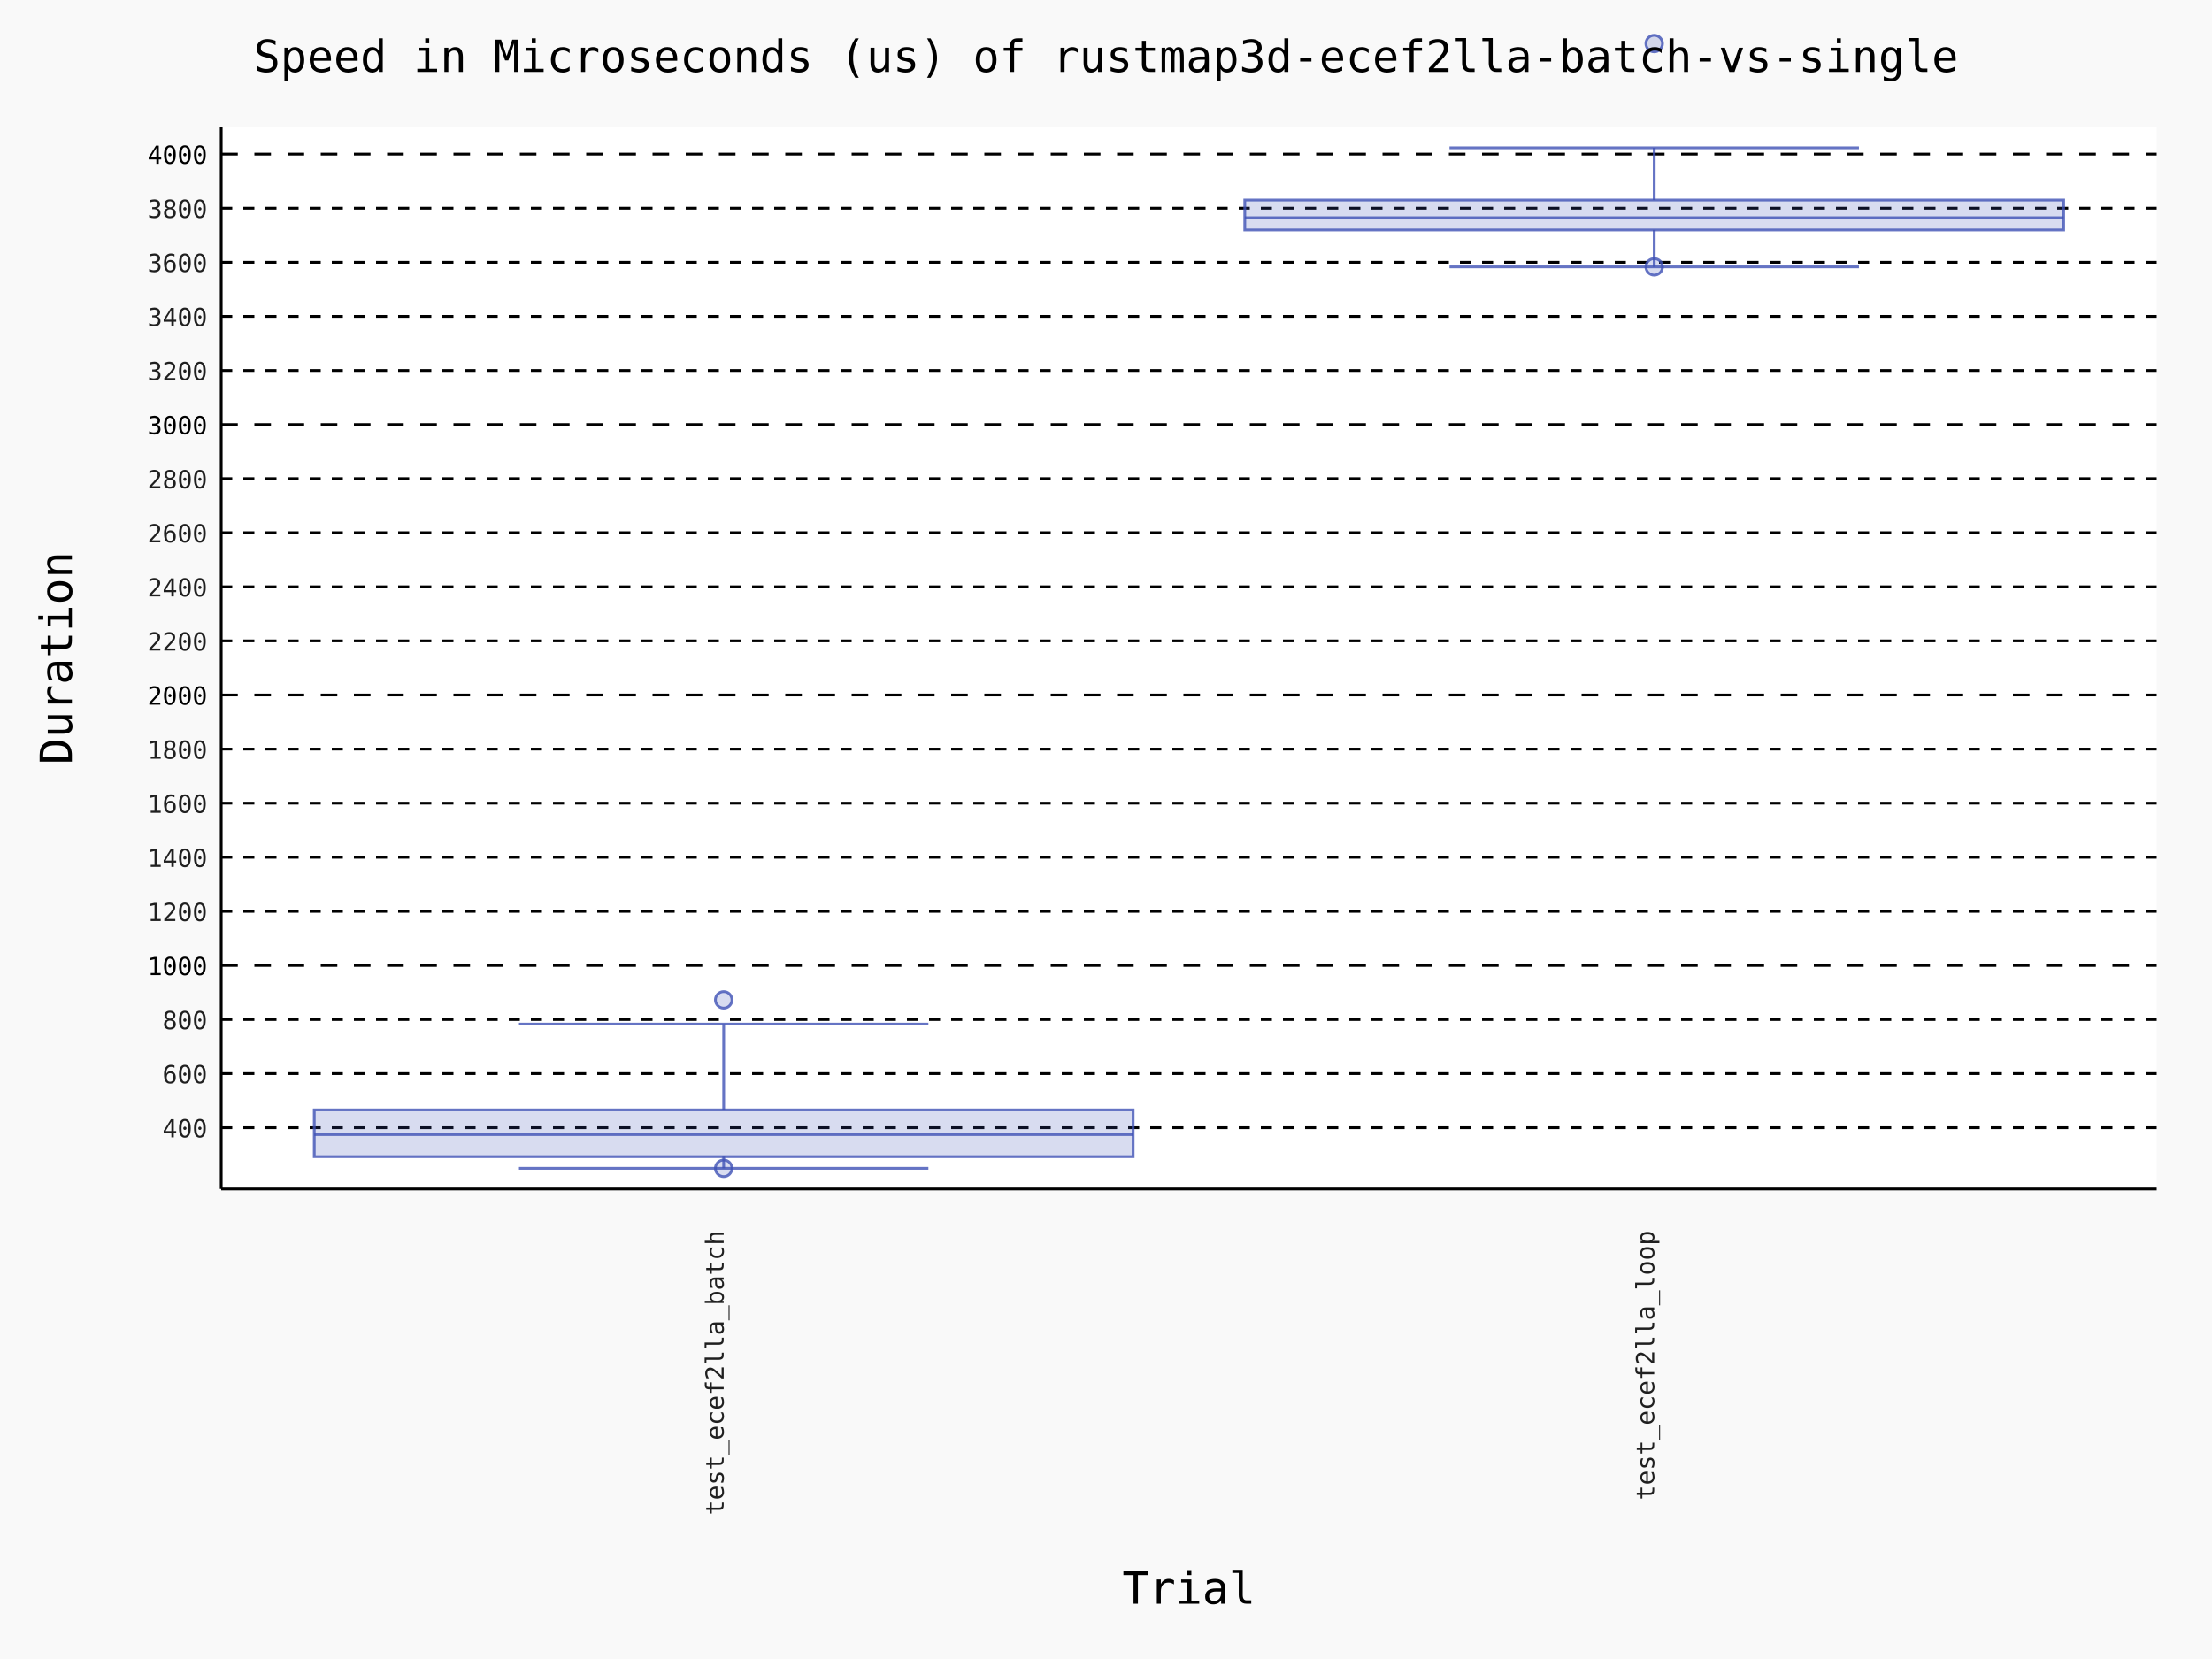
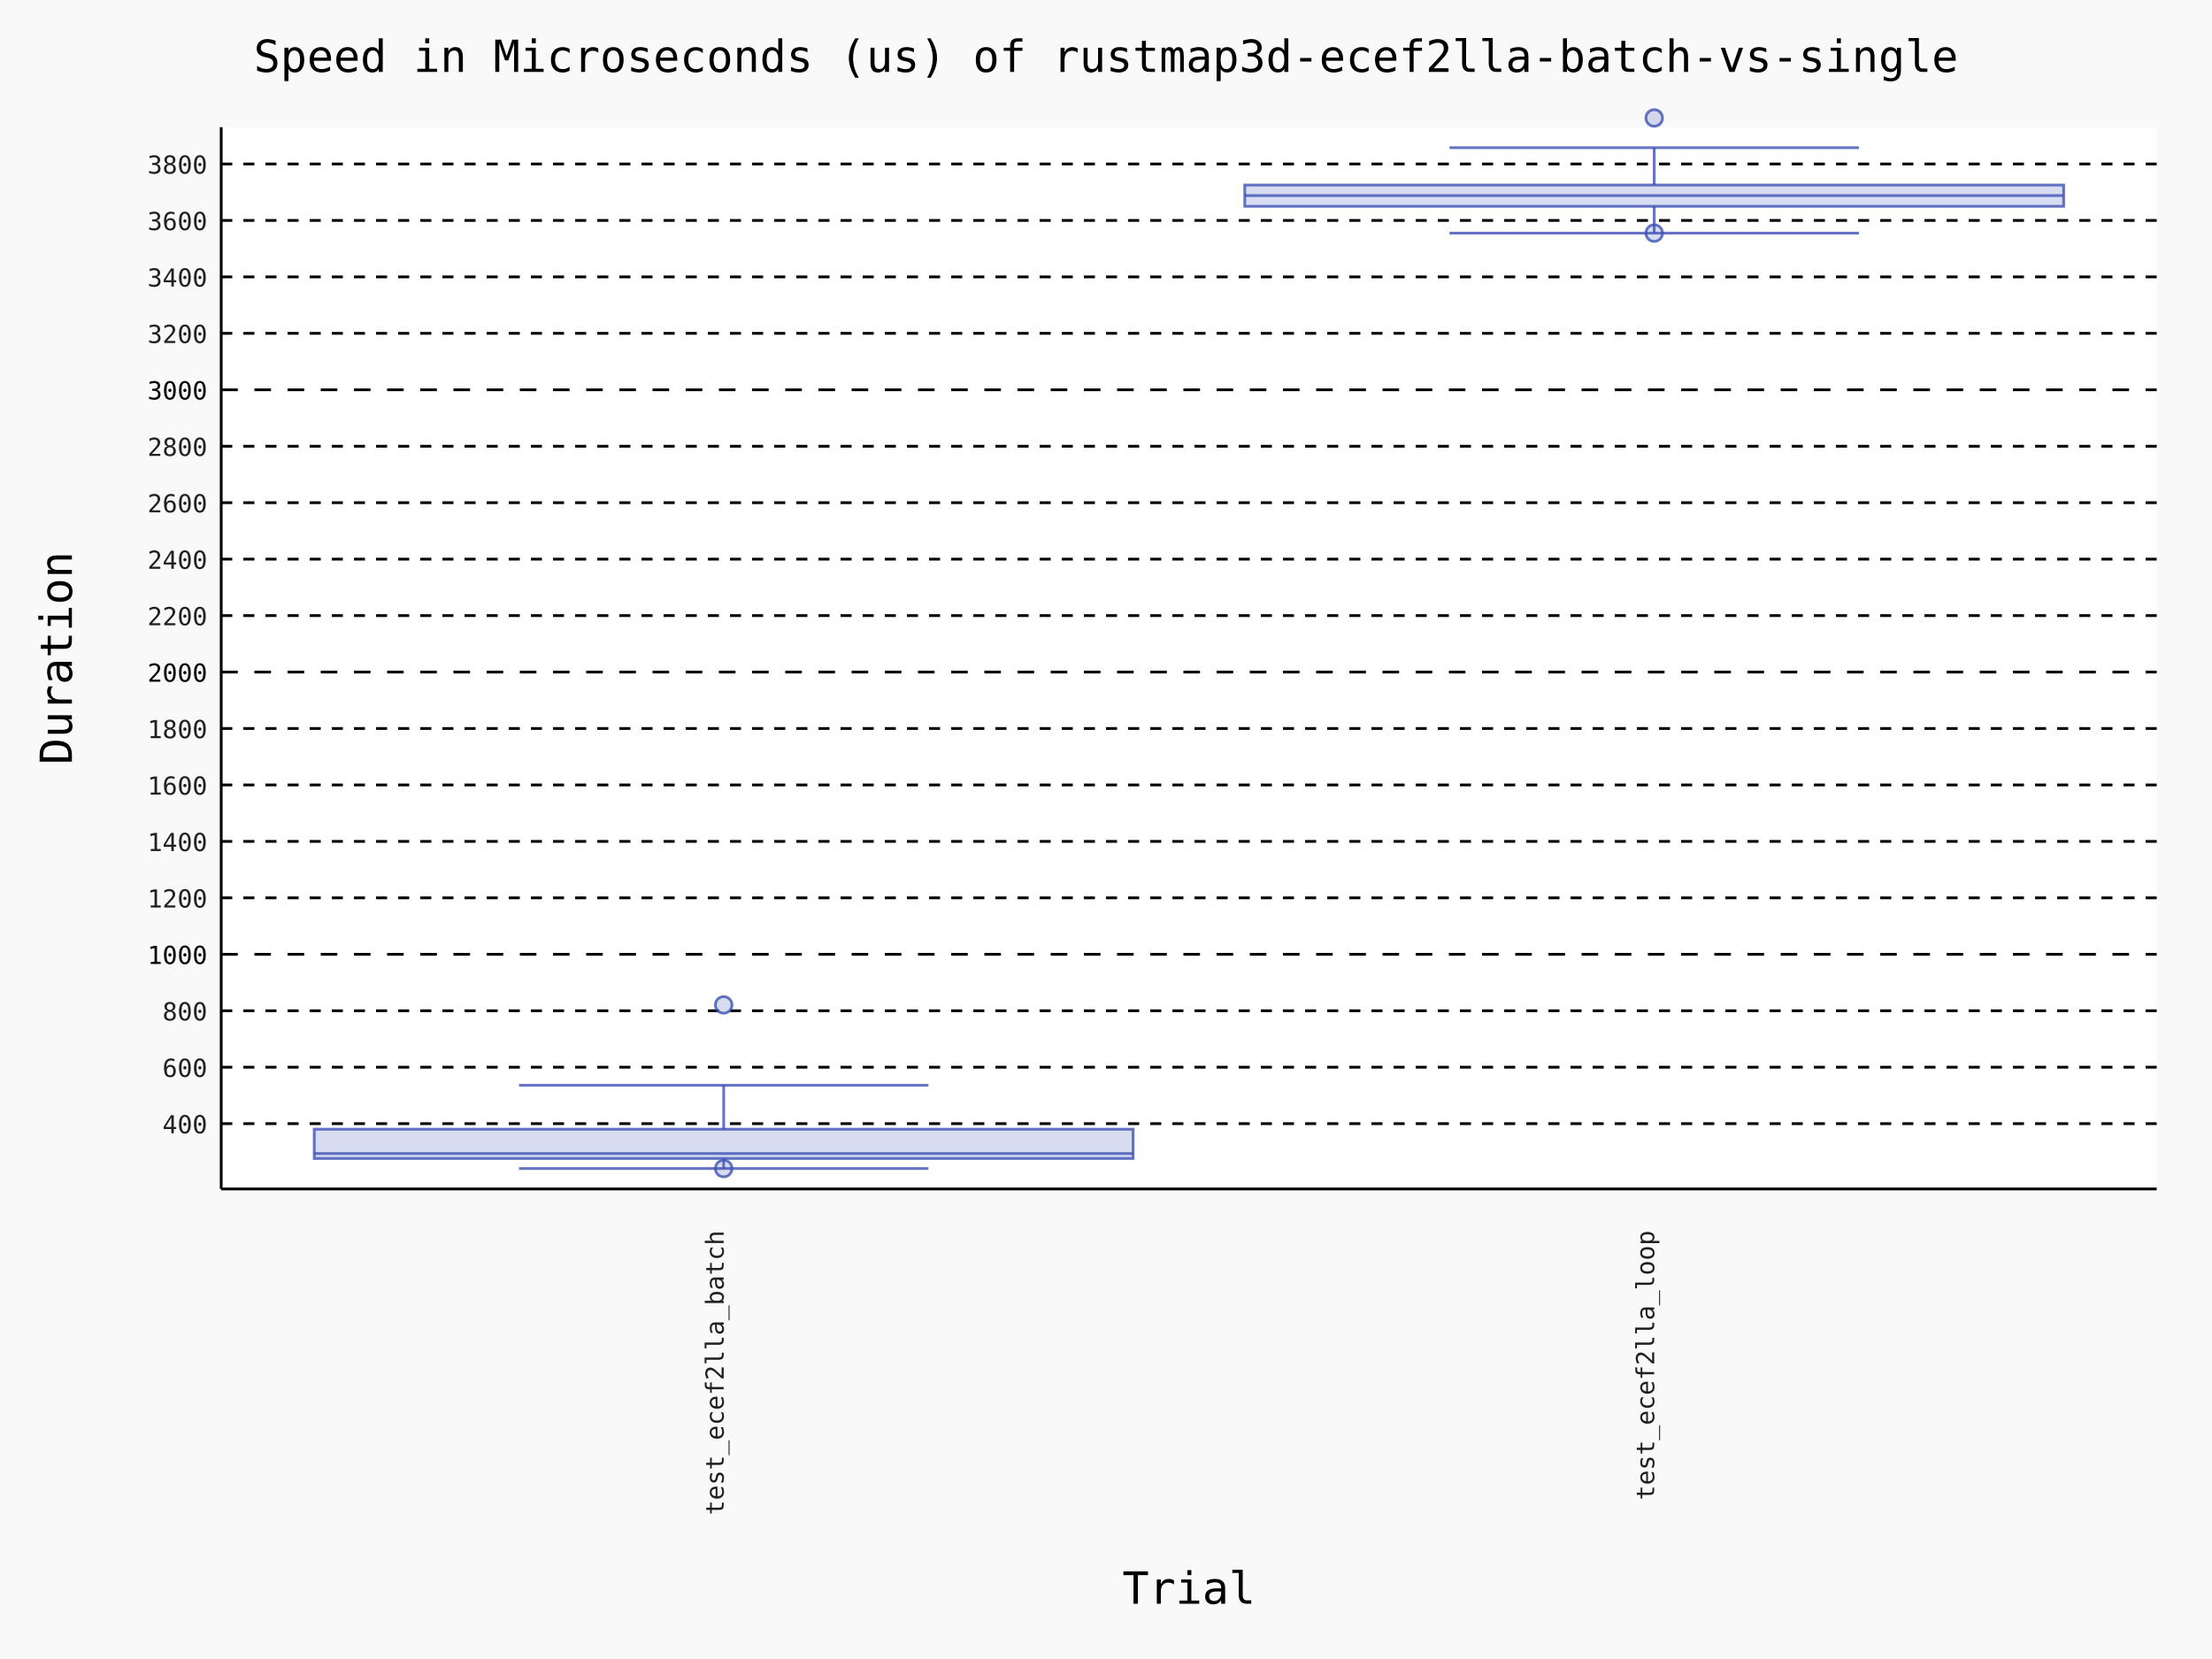
- <svg xmlns="http://www.w3.org/2000/svg" id="chart-1fc506cf-254c-40a5-ac2e-fd3dda39173f" class="pygal-chart" viewBox="0 0 800 600">
+ <svg xmlns="http://www.w3.org/2000/svg" id="chart-2e129e71-abd7-4f83-881c-d6ec516cc46e" class="pygal-chart" viewBox="0 0 800 600">
  <defs>
-     <style type="text/css">#chart-1fc506cf-254c-40a5-ac2e-fd3dda39173f{-webkit-user-select:none;-webkit-font-smoothing:antialiased;font-family:Consolas,"Deja Vu Sans Mono","Bitstream Vera Sans Mono","Courier New",monospace}#chart-1fc506cf-254c-40a5-ac2e-fd3dda39173f .title{font-family:Consolas,"Deja Vu Sans Mono","Bitstream Vera Sans Mono","Courier New",monospace;font-size:16px}#chart-1fc506cf-254c-40a5-ac2e-fd3dda39173f .legends .legend text{font-family:Consolas,"Deja Vu Sans Mono","Bitstream Vera Sans Mono","Courier New",monospace;font-size:14px}#chart-1fc506cf-254c-40a5-ac2e-fd3dda39173f .axis text{font-family:Consolas,"Deja Vu Sans Mono","Bitstream Vera Sans Mono","Courier New",monospace;font-size:10px}#chart-1fc506cf-254c-40a5-ac2e-fd3dda39173f .axis text.major{font-family:Consolas,"Deja Vu Sans Mono","Bitstream Vera Sans Mono","Courier New",monospace;font-size:10px}#chart-1fc506cf-254c-40a5-ac2e-fd3dda39173f .text-overlay text.value{font-family:Consolas,"Deja Vu Sans Mono","Bitstream Vera Sans Mono","Courier New",monospace;font-size:16px}#chart-1fc506cf-254c-40a5-ac2e-fd3dda39173f .text-overlay text.label{font-family:Consolas,"Deja Vu Sans Mono","Bitstream Vera Sans Mono","Courier New",monospace;font-size:10px}#chart-1fc506cf-254c-40a5-ac2e-fd3dda39173f .tooltip{font-family:Consolas,"Deja Vu Sans Mono","Bitstream Vera Sans Mono","Courier New",monospace;font-size:14px}#chart-1fc506cf-254c-40a5-ac2e-fd3dda39173f text.no_data{font-family:Consolas,"Deja Vu Sans Mono","Bitstream Vera Sans Mono","Courier New",monospace;font-size:64px}
- #chart-1fc506cf-254c-40a5-ac2e-fd3dda39173f{background-color:rgba(249,249,249,1)}#chart-1fc506cf-254c-40a5-ac2e-fd3dda39173f path,#chart-1fc506cf-254c-40a5-ac2e-fd3dda39173f line,#chart-1fc506cf-254c-40a5-ac2e-fd3dda39173f rect,#chart-1fc506cf-254c-40a5-ac2e-fd3dda39173f circle{-webkit-transition:150ms;-moz-transition:150ms;transition:150ms}#chart-1fc506cf-254c-40a5-ac2e-fd3dda39173f .graph &gt; .background{fill:rgba(249,249,249,1)}#chart-1fc506cf-254c-40a5-ac2e-fd3dda39173f .plot &gt; .background{fill:rgba(255,255,255,1)}#chart-1fc506cf-254c-40a5-ac2e-fd3dda39173f .graph{fill:rgba(0,0,0,.87)}#chart-1fc506cf-254c-40a5-ac2e-fd3dda39173f text.no_data{fill:rgba(0,0,0,1)}#chart-1fc506cf-254c-40a5-ac2e-fd3dda39173f .title{fill:rgba(0,0,0,1)}#chart-1fc506cf-254c-40a5-ac2e-fd3dda39173f .legends .legend text{fill:rgba(0,0,0,.87)}#chart-1fc506cf-254c-40a5-ac2e-fd3dda39173f .legends .legend:hover text{fill:rgba(0,0,0,1)}#chart-1fc506cf-254c-40a5-ac2e-fd3dda39173f .axis .line{stroke:rgba(0,0,0,1)}#chart-1fc506cf-254c-40a5-ac2e-fd3dda39173f .axis .guide.line{stroke:rgba(0,0,0,.54)}#chart-1fc506cf-254c-40a5-ac2e-fd3dda39173f .axis .major.line{stroke:rgba(0,0,0,.87)}#chart-1fc506cf-254c-40a5-ac2e-fd3dda39173f .axis text.major{fill:rgba(0,0,0,1)}#chart-1fc506cf-254c-40a5-ac2e-fd3dda39173f .axis.y .guides:hover .guide.line,#chart-1fc506cf-254c-40a5-ac2e-fd3dda39173f .line-graph .axis.x .guides:hover .guide.line,#chart-1fc506cf-254c-40a5-ac2e-fd3dda39173f .stackedline-graph .axis.x .guides:hover .guide.line,#chart-1fc506cf-254c-40a5-ac2e-fd3dda39173f .xy-graph .axis.x .guides:hover .guide.line{stroke:rgba(0,0,0,1)}#chart-1fc506cf-254c-40a5-ac2e-fd3dda39173f .axis .guides:hover text{fill:rgba(0,0,0,1)}#chart-1fc506cf-254c-40a5-ac2e-fd3dda39173f .reactive{fill-opacity:.7;stroke-opacity:.8;stroke-width:1}#chart-1fc506cf-254c-40a5-ac2e-fd3dda39173f .ci{stroke:rgba(0,0,0,.87)}#chart-1fc506cf-254c-40a5-ac2e-fd3dda39173f .reactive.active,#chart-1fc506cf-254c-40a5-ac2e-fd3dda39173f .active .reactive{fill-opacity:.8;stroke-opacity:.9;stroke-width:4}#chart-1fc506cf-254c-40a5-ac2e-fd3dda39173f .ci .reactive.active{stroke-width:1.5}#chart-1fc506cf-254c-40a5-ac2e-fd3dda39173f .series text{fill:rgba(0,0,0,1)}#chart-1fc506cf-254c-40a5-ac2e-fd3dda39173f .tooltip rect{fill:rgba(255,255,255,1);stroke:rgba(0,0,0,1);-webkit-transition:opacity 150ms;-moz-transition:opacity 150ms;transition:opacity 150ms}#chart-1fc506cf-254c-40a5-ac2e-fd3dda39173f .tooltip .label{fill:rgba(0,0,0,.87)}#chart-1fc506cf-254c-40a5-ac2e-fd3dda39173f .tooltip .label{fill:rgba(0,0,0,.87)}#chart-1fc506cf-254c-40a5-ac2e-fd3dda39173f .tooltip .legend{font-size:.8em;fill:rgba(0,0,0,.54)}#chart-1fc506cf-254c-40a5-ac2e-fd3dda39173f .tooltip .x_label{font-size:.6em;fill:rgba(0,0,0,1)}#chart-1fc506cf-254c-40a5-ac2e-fd3dda39173f .tooltip .xlink{font-size:.5em;text-decoration:underline}#chart-1fc506cf-254c-40a5-ac2e-fd3dda39173f .tooltip .value{font-size:1.5em}#chart-1fc506cf-254c-40a5-ac2e-fd3dda39173f .bound{font-size:.5em}#chart-1fc506cf-254c-40a5-ac2e-fd3dda39173f .max-value{font-size:.75em;fill:rgba(0,0,0,.54)}#chart-1fc506cf-254c-40a5-ac2e-fd3dda39173f .map-element{fill:rgba(255,255,255,1);stroke:rgba(0,0,0,.54) !important}#chart-1fc506cf-254c-40a5-ac2e-fd3dda39173f .map-element .reactive{fill-opacity:inherit;stroke-opacity:inherit}#chart-1fc506cf-254c-40a5-ac2e-fd3dda39173f .color-0,#chart-1fc506cf-254c-40a5-ac2e-fd3dda39173f .color-0 a:visited{stroke:#3F51B5;fill:#3F51B5}#chart-1fc506cf-254c-40a5-ac2e-fd3dda39173f .color-1,#chart-1fc506cf-254c-40a5-ac2e-fd3dda39173f .color-1 a:visited{stroke:#3F51B5;fill:#3F51B5}#chart-1fc506cf-254c-40a5-ac2e-fd3dda39173f .text-overlay .color-0 text{fill:black}#chart-1fc506cf-254c-40a5-ac2e-fd3dda39173f .text-overlay .color-1 text{fill:black}
- #chart-1fc506cf-254c-40a5-ac2e-fd3dda39173f text.no_data{text-anchor:middle}#chart-1fc506cf-254c-40a5-ac2e-fd3dda39173f .guide.line{fill:none}#chart-1fc506cf-254c-40a5-ac2e-fd3dda39173f .centered{text-anchor:middle}#chart-1fc506cf-254c-40a5-ac2e-fd3dda39173f .title{text-anchor:middle}#chart-1fc506cf-254c-40a5-ac2e-fd3dda39173f .legends .legend text{fill-opacity:1}#chart-1fc506cf-254c-40a5-ac2e-fd3dda39173f .axis.x text{text-anchor:middle}#chart-1fc506cf-254c-40a5-ac2e-fd3dda39173f .axis.x:not(.web) text[transform]{text-anchor:start}#chart-1fc506cf-254c-40a5-ac2e-fd3dda39173f .axis.x:not(.web) text[transform].backwards{text-anchor:end}#chart-1fc506cf-254c-40a5-ac2e-fd3dda39173f .axis.y text{text-anchor:end}#chart-1fc506cf-254c-40a5-ac2e-fd3dda39173f .axis.y text[transform].backwards{text-anchor:start}#chart-1fc506cf-254c-40a5-ac2e-fd3dda39173f .axis.y2 text{text-anchor:start}#chart-1fc506cf-254c-40a5-ac2e-fd3dda39173f .axis.y2 text[transform].backwards{text-anchor:end}#chart-1fc506cf-254c-40a5-ac2e-fd3dda39173f .axis .guide.line{stroke-dasharray:4,4;stroke:black}#chart-1fc506cf-254c-40a5-ac2e-fd3dda39173f .axis .major.guide.line{stroke-dasharray:6,6;stroke:black}#chart-1fc506cf-254c-40a5-ac2e-fd3dda39173f .horizontal .axis.y .guide.line,#chart-1fc506cf-254c-40a5-ac2e-fd3dda39173f .horizontal .axis.y2 .guide.line,#chart-1fc506cf-254c-40a5-ac2e-fd3dda39173f .vertical .axis.x .guide.line{opacity:0}#chart-1fc506cf-254c-40a5-ac2e-fd3dda39173f .horizontal .axis.always_show .guide.line,#chart-1fc506cf-254c-40a5-ac2e-fd3dda39173f .vertical .axis.always_show .guide.line{opacity:1 !important}#chart-1fc506cf-254c-40a5-ac2e-fd3dda39173f .axis.y .guides:hover .guide.line,#chart-1fc506cf-254c-40a5-ac2e-fd3dda39173f .axis.y2 .guides:hover .guide.line,#chart-1fc506cf-254c-40a5-ac2e-fd3dda39173f .axis.x .guides:hover .guide.line{opacity:1}#chart-1fc506cf-254c-40a5-ac2e-fd3dda39173f .axis .guides:hover text{opacity:1}#chart-1fc506cf-254c-40a5-ac2e-fd3dda39173f .nofill{fill:none}#chart-1fc506cf-254c-40a5-ac2e-fd3dda39173f .subtle-fill{fill-opacity:.2}#chart-1fc506cf-254c-40a5-ac2e-fd3dda39173f .dot{stroke-width:1px;fill-opacity:1;stroke-opacity:1}#chart-1fc506cf-254c-40a5-ac2e-fd3dda39173f .dot.active{stroke-width:5px}#chart-1fc506cf-254c-40a5-ac2e-fd3dda39173f .dot.negative{fill:transparent}#chart-1fc506cf-254c-40a5-ac2e-fd3dda39173f text,#chart-1fc506cf-254c-40a5-ac2e-fd3dda39173f tspan{stroke:none !important}#chart-1fc506cf-254c-40a5-ac2e-fd3dda39173f .series text.active{opacity:1}#chart-1fc506cf-254c-40a5-ac2e-fd3dda39173f .tooltip rect{fill-opacity:.95;stroke-width:.5}#chart-1fc506cf-254c-40a5-ac2e-fd3dda39173f .tooltip text{fill-opacity:1}#chart-1fc506cf-254c-40a5-ac2e-fd3dda39173f .showable{visibility:hidden}#chart-1fc506cf-254c-40a5-ac2e-fd3dda39173f .showable.shown{visibility:visible}#chart-1fc506cf-254c-40a5-ac2e-fd3dda39173f .gauge-background{fill:rgba(229,229,229,1);stroke:none}#chart-1fc506cf-254c-40a5-ac2e-fd3dda39173f .bg-lines{stroke:rgba(249,249,249,1);stroke-width:2px}
+     <style type="text/css">#chart-2e129e71-abd7-4f83-881c-d6ec516cc46e{-webkit-user-select:none;-webkit-font-smoothing:antialiased;font-family:Consolas,"Deja Vu Sans Mono","Bitstream Vera Sans Mono","Courier New",monospace}#chart-2e129e71-abd7-4f83-881c-d6ec516cc46e .title{font-family:Consolas,"Deja Vu Sans Mono","Bitstream Vera Sans Mono","Courier New",monospace;font-size:16px}#chart-2e129e71-abd7-4f83-881c-d6ec516cc46e .legends .legend text{font-family:Consolas,"Deja Vu Sans Mono","Bitstream Vera Sans Mono","Courier New",monospace;font-size:14px}#chart-2e129e71-abd7-4f83-881c-d6ec516cc46e .axis text{font-family:Consolas,"Deja Vu Sans Mono","Bitstream Vera Sans Mono","Courier New",monospace;font-size:10px}#chart-2e129e71-abd7-4f83-881c-d6ec516cc46e .axis text.major{font-family:Consolas,"Deja Vu Sans Mono","Bitstream Vera Sans Mono","Courier New",monospace;font-size:10px}#chart-2e129e71-abd7-4f83-881c-d6ec516cc46e .text-overlay text.value{font-family:Consolas,"Deja Vu Sans Mono","Bitstream Vera Sans Mono","Courier New",monospace;font-size:16px}#chart-2e129e71-abd7-4f83-881c-d6ec516cc46e .text-overlay text.label{font-family:Consolas,"Deja Vu Sans Mono","Bitstream Vera Sans Mono","Courier New",monospace;font-size:10px}#chart-2e129e71-abd7-4f83-881c-d6ec516cc46e .tooltip{font-family:Consolas,"Deja Vu Sans Mono","Bitstream Vera Sans Mono","Courier New",monospace;font-size:14px}#chart-2e129e71-abd7-4f83-881c-d6ec516cc46e text.no_data{font-family:Consolas,"Deja Vu Sans Mono","Bitstream Vera Sans Mono","Courier New",monospace;font-size:64px}
+ #chart-2e129e71-abd7-4f83-881c-d6ec516cc46e{background-color:rgba(249,249,249,1)}#chart-2e129e71-abd7-4f83-881c-d6ec516cc46e path,#chart-2e129e71-abd7-4f83-881c-d6ec516cc46e line,#chart-2e129e71-abd7-4f83-881c-d6ec516cc46e rect,#chart-2e129e71-abd7-4f83-881c-d6ec516cc46e circle{-webkit-transition:150ms;-moz-transition:150ms;transition:150ms}#chart-2e129e71-abd7-4f83-881c-d6ec516cc46e .graph &gt; .background{fill:rgba(249,249,249,1)}#chart-2e129e71-abd7-4f83-881c-d6ec516cc46e .plot &gt; .background{fill:rgba(255,255,255,1)}#chart-2e129e71-abd7-4f83-881c-d6ec516cc46e .graph{fill:rgba(0,0,0,.87)}#chart-2e129e71-abd7-4f83-881c-d6ec516cc46e text.no_data{fill:rgba(0,0,0,1)}#chart-2e129e71-abd7-4f83-881c-d6ec516cc46e .title{fill:rgba(0,0,0,1)}#chart-2e129e71-abd7-4f83-881c-d6ec516cc46e .legends .legend text{fill:rgba(0,0,0,.87)}#chart-2e129e71-abd7-4f83-881c-d6ec516cc46e .legends .legend:hover text{fill:rgba(0,0,0,1)}#chart-2e129e71-abd7-4f83-881c-d6ec516cc46e .axis .line{stroke:rgba(0,0,0,1)}#chart-2e129e71-abd7-4f83-881c-d6ec516cc46e .axis .guide.line{stroke:rgba(0,0,0,.54)}#chart-2e129e71-abd7-4f83-881c-d6ec516cc46e .axis .major.line{stroke:rgba(0,0,0,.87)}#chart-2e129e71-abd7-4f83-881c-d6ec516cc46e .axis text.major{fill:rgba(0,0,0,1)}#chart-2e129e71-abd7-4f83-881c-d6ec516cc46e .axis.y .guides:hover .guide.line,#chart-2e129e71-abd7-4f83-881c-d6ec516cc46e .line-graph .axis.x .guides:hover .guide.line,#chart-2e129e71-abd7-4f83-881c-d6ec516cc46e .stackedline-graph .axis.x .guides:hover .guide.line,#chart-2e129e71-abd7-4f83-881c-d6ec516cc46e .xy-graph .axis.x .guides:hover .guide.line{stroke:rgba(0,0,0,1)}#chart-2e129e71-abd7-4f83-881c-d6ec516cc46e .axis .guides:hover text{fill:rgba(0,0,0,1)}#chart-2e129e71-abd7-4f83-881c-d6ec516cc46e .reactive{fill-opacity:.7;stroke-opacity:.8;stroke-width:1}#chart-2e129e71-abd7-4f83-881c-d6ec516cc46e .ci{stroke:rgba(0,0,0,.87)}#chart-2e129e71-abd7-4f83-881c-d6ec516cc46e .reactive.active,#chart-2e129e71-abd7-4f83-881c-d6ec516cc46e .active .reactive{fill-opacity:.8;stroke-opacity:.9;stroke-width:4}#chart-2e129e71-abd7-4f83-881c-d6ec516cc46e .ci .reactive.active{stroke-width:1.5}#chart-2e129e71-abd7-4f83-881c-d6ec516cc46e .series text{fill:rgba(0,0,0,1)}#chart-2e129e71-abd7-4f83-881c-d6ec516cc46e .tooltip rect{fill:rgba(255,255,255,1);stroke:rgba(0,0,0,1);-webkit-transition:opacity 150ms;-moz-transition:opacity 150ms;transition:opacity 150ms}#chart-2e129e71-abd7-4f83-881c-d6ec516cc46e .tooltip .label{fill:rgba(0,0,0,.87)}#chart-2e129e71-abd7-4f83-881c-d6ec516cc46e .tooltip .label{fill:rgba(0,0,0,.87)}#chart-2e129e71-abd7-4f83-881c-d6ec516cc46e .tooltip .legend{font-size:.8em;fill:rgba(0,0,0,.54)}#chart-2e129e71-abd7-4f83-881c-d6ec516cc46e .tooltip .x_label{font-size:.6em;fill:rgba(0,0,0,1)}#chart-2e129e71-abd7-4f83-881c-d6ec516cc46e .tooltip .xlink{font-size:.5em;text-decoration:underline}#chart-2e129e71-abd7-4f83-881c-d6ec516cc46e .tooltip .value{font-size:1.5em}#chart-2e129e71-abd7-4f83-881c-d6ec516cc46e .bound{font-size:.5em}#chart-2e129e71-abd7-4f83-881c-d6ec516cc46e .max-value{font-size:.75em;fill:rgba(0,0,0,.54)}#chart-2e129e71-abd7-4f83-881c-d6ec516cc46e .map-element{fill:rgba(255,255,255,1);stroke:rgba(0,0,0,.54) !important}#chart-2e129e71-abd7-4f83-881c-d6ec516cc46e .map-element .reactive{fill-opacity:inherit;stroke-opacity:inherit}#chart-2e129e71-abd7-4f83-881c-d6ec516cc46e .color-0,#chart-2e129e71-abd7-4f83-881c-d6ec516cc46e .color-0 a:visited{stroke:#3F51B5;fill:#3F51B5}#chart-2e129e71-abd7-4f83-881c-d6ec516cc46e .color-1,#chart-2e129e71-abd7-4f83-881c-d6ec516cc46e .color-1 a:visited{stroke:#3F51B5;fill:#3F51B5}#chart-2e129e71-abd7-4f83-881c-d6ec516cc46e .text-overlay .color-0 text{fill:black}#chart-2e129e71-abd7-4f83-881c-d6ec516cc46e .text-overlay .color-1 text{fill:black}
+ #chart-2e129e71-abd7-4f83-881c-d6ec516cc46e text.no_data{text-anchor:middle}#chart-2e129e71-abd7-4f83-881c-d6ec516cc46e .guide.line{fill:none}#chart-2e129e71-abd7-4f83-881c-d6ec516cc46e .centered{text-anchor:middle}#chart-2e129e71-abd7-4f83-881c-d6ec516cc46e .title{text-anchor:middle}#chart-2e129e71-abd7-4f83-881c-d6ec516cc46e .legends .legend text{fill-opacity:1}#chart-2e129e71-abd7-4f83-881c-d6ec516cc46e .axis.x text{text-anchor:middle}#chart-2e129e71-abd7-4f83-881c-d6ec516cc46e .axis.x:not(.web) text[transform]{text-anchor:start}#chart-2e129e71-abd7-4f83-881c-d6ec516cc46e .axis.x:not(.web) text[transform].backwards{text-anchor:end}#chart-2e129e71-abd7-4f83-881c-d6ec516cc46e .axis.y text{text-anchor:end}#chart-2e129e71-abd7-4f83-881c-d6ec516cc46e .axis.y text[transform].backwards{text-anchor:start}#chart-2e129e71-abd7-4f83-881c-d6ec516cc46e .axis.y2 text{text-anchor:start}#chart-2e129e71-abd7-4f83-881c-d6ec516cc46e .axis.y2 text[transform].backwards{text-anchor:end}#chart-2e129e71-abd7-4f83-881c-d6ec516cc46e .axis .guide.line{stroke-dasharray:4,4;stroke:black}#chart-2e129e71-abd7-4f83-881c-d6ec516cc46e .axis .major.guide.line{stroke-dasharray:6,6;stroke:black}#chart-2e129e71-abd7-4f83-881c-d6ec516cc46e .horizontal .axis.y .guide.line,#chart-2e129e71-abd7-4f83-881c-d6ec516cc46e .horizontal .axis.y2 .guide.line,#chart-2e129e71-abd7-4f83-881c-d6ec516cc46e .vertical .axis.x .guide.line{opacity:0}#chart-2e129e71-abd7-4f83-881c-d6ec516cc46e .horizontal .axis.always_show .guide.line,#chart-2e129e71-abd7-4f83-881c-d6ec516cc46e .vertical .axis.always_show .guide.line{opacity:1 !important}#chart-2e129e71-abd7-4f83-881c-d6ec516cc46e .axis.y .guides:hover .guide.line,#chart-2e129e71-abd7-4f83-881c-d6ec516cc46e .axis.y2 .guides:hover .guide.line,#chart-2e129e71-abd7-4f83-881c-d6ec516cc46e .axis.x .guides:hover .guide.line{opacity:1}#chart-2e129e71-abd7-4f83-881c-d6ec516cc46e .axis .guides:hover text{opacity:1}#chart-2e129e71-abd7-4f83-881c-d6ec516cc46e .nofill{fill:none}#chart-2e129e71-abd7-4f83-881c-d6ec516cc46e .subtle-fill{fill-opacity:.2}#chart-2e129e71-abd7-4f83-881c-d6ec516cc46e .dot{stroke-width:1px;fill-opacity:1;stroke-opacity:1}#chart-2e129e71-abd7-4f83-881c-d6ec516cc46e .dot.active{stroke-width:5px}#chart-2e129e71-abd7-4f83-881c-d6ec516cc46e .dot.negative{fill:transparent}#chart-2e129e71-abd7-4f83-881c-d6ec516cc46e text,#chart-2e129e71-abd7-4f83-881c-d6ec516cc46e tspan{stroke:none !important}#chart-2e129e71-abd7-4f83-881c-d6ec516cc46e .series text.active{opacity:1}#chart-2e129e71-abd7-4f83-881c-d6ec516cc46e .tooltip rect{fill-opacity:.95;stroke-width:.5}#chart-2e129e71-abd7-4f83-881c-d6ec516cc46e .tooltip text{fill-opacity:1}#chart-2e129e71-abd7-4f83-881c-d6ec516cc46e .showable{visibility:hidden}#chart-2e129e71-abd7-4f83-881c-d6ec516cc46e .showable.shown{visibility:visible}#chart-2e129e71-abd7-4f83-881c-d6ec516cc46e .gauge-background{fill:rgba(229,229,229,1);stroke:none}#chart-2e129e71-abd7-4f83-881c-d6ec516cc46e .bg-lines{stroke:rgba(249,249,249,1);stroke-width:2px}
.tooltip .value{font-size:1em !important}.axis text{font-size:9px !important}</style>
  </defs>
  <g class="graph custombox-graph vertical">
    <rect x="0" y="0" width="800" height="600" class="background" />
    <g transform="translate(80, 46)" class="plot">
      <rect x="0" y="0" width="700.0" height="384.0" class="background" />
      <g class="axis y always_show">
        <path d="M0 384 h700" class="line" />
        <g class="guides">
-           <path d="M0 361.846 h700" class="guide line" />
-           <text x="-5" y="365.346" class="">400</text>
+           <path d="M0 360.384 h700" class="guide line" />
+           <text x="-5" y="363.884" class="">400</text>
        </g>
        <g class="guides">
-           <path d="M0 342.284 h700" class="guide line" />
-           <text x="-5" y="345.784" class="">600</text>
+           <path d="M0 339.968 h700" class="guide line" />
+           <text x="-5" y="343.468" class="">600</text>
        </g>
        <g class="guides">
-           <path d="M0 322.722 h700" class="guide line" />
-           <text x="-5" y="326.222" class="">800</text>
+           <path d="M0 319.552 h700" class="guide line" />
+           <text x="-5" y="323.052" class="">800</text>
        </g>
        <g class="guides">
-           <path d="M0 303.16 h700" class="major guide line" />
-           <text x="-5" y="306.66" class="major">1000</text>
+           <path d="M0 299.135 h700" class="major guide line" />
+           <text x="-5" y="302.635" class="major">1000</text>
        </g>
        <g class="guides">
-           <path d="M0 283.599 h700" class="guide line" />
-           <text x="-5" y="287.099" class="">1200</text>
+           <path d="M0 278.719 h700" class="guide line" />
+           <text x="-5" y="282.219" class="">1200</text>
        </g>
        <g class="guides">
-           <path d="M0 264.037 h700" class="guide line" />
-           <text x="-5" y="267.537" class="">1400</text>
+           <path d="M0 258.302 h700" class="guide line" />
+           <text x="-5" y="261.802" class="">1400</text>
        </g>
        <g class="guides">
-           <path d="M0 244.475 h700" class="guide line" />
-           <text x="-5" y="247.975" class="">1600</text>
+           <path d="M0 237.886 h700" class="guide line" />
+           <text x="-5" y="241.386" class="">1600</text>
        </g>
        <g class="guides">
-           <path d="M0 224.913 h700" class="guide line" />
-           <text x="-5" y="228.413" class="">1800</text>
+           <path d="M0 217.469 h700" class="guide line" />
+           <text x="-5" y="220.969" class="">1800</text>
        </g>
        <g class="guides">
-           <path d="M0 205.351 h700" class="major guide line" />
-           <text x="-5" y="208.851" class="major">2000</text>
+           <path d="M0 197.053 h700" class="major guide line" />
+           <text x="-5" y="200.553" class="major">2000</text>
        </g>
        <g class="guides">
-           <path d="M0 185.789 h700" class="guide line" />
-           <text x="-5" y="189.289" class="">2200</text>
+           <path d="M0 176.637 h700" class="guide line" />
+           <text x="-5" y="180.137" class="">2200</text>
        </g>
        <g class="guides">
-           <path d="M0 166.227 h700" class="guide line" />
-           <text x="-5" y="169.727" class="">2400</text>
+           <path d="M0 156.22 h700" class="guide line" />
+           <text x="-5" y="159.72" class="">2400</text>
        </g>
        <g class="guides">
-           <path d="M0 146.665 h700" class="guide line" />
-           <text x="-5" y="150.165" class="">2600</text>
+           <path d="M0 135.804 h700" class="guide line" />
+           <text x="-5" y="139.304" class="">2600</text>
        </g>
        <g class="guides">
-           <path d="M0 127.103 h700" class="guide line" />
-           <text x="-5" y="130.603" class="">2800</text>
+           <path d="M0 115.387 h700" class="guide line" />
+           <text x="-5" y="118.887" class="">2800</text>
        </g>
        <g class="guides">
-           <path d="M0 107.542 h700" class="major guide line" />
-           <text x="-5" y="111.042" class="major">3000</text>
+           <path d="M0 94.971 h700" class="major guide line" />
+           <text x="-5" y="98.471" class="major">3000</text>
        </g>
        <g class="guides">
-           <path d="M0 87.98 h700" class="guide line" />
-           <text x="-5" y="91.48" class="">3200</text>
+           <path d="M0 74.555 h700" class="guide line" />
+           <text x="-5" y="78.055" class="">3200</text>
        </g>
        <g class="guides">
-           <path d="M0 68.418 h700" class="guide line" />
-           <text x="-5" y="71.918" class="">3400</text>
+           <path d="M0 54.138 h700" class="guide line" />
+           <text x="-5" y="57.638" class="">3400</text>
        </g>
        <g class="guides">
-           <path d="M0 48.856 h700" class="guide line" />
-           <text x="-5" y="52.356" class="">3600</text>
+           <path d="M0 33.722 h700" class="guide line" />
+           <text x="-5" y="37.222" class="">3600</text>
        </g>
        <g class="guides">
-           <path d="M0 29.294 h700" class="guide line" />
-           <text x="-5" y="32.794" class="">3800</text>
-         </g>
-         <g class="guides">
-           <path d="M0 9.732 h700" class="major guide line" />
-           <text x="-5" y="13.232" class="major">4000</text>
+           <path d="M0 13.305 h700" class="guide line" />
+           <text x="-5" y="16.805" class="">3800</text>
        </g>
      </g>
      <g class="axis x">
        <path d="M0 0 v384" class="line" />
        <g class="guides">
          <path d="M181.731 0 v384" class="guide line" />
          <text x="181.731" y="399.0" class="backwards" transform="rotate(270 181.7308 399)">test_ecef2lla_batch</text>
        </g>
        <g class="guides">
          <path d="M518.269 0 v384" class="guide line" />
          <text x="518.269" y="399.0" class="backwards" transform="rotate(270 518.2692 399)">test_ecef2lla_loop</text>
        </g>
      </g>
      <g class="series serie-0 color-0">
        <g class="boxes">
          <g class="box">
-             <path stroke-width="3" d="M107.692 376.53 L255.769 376.53" class="reactive tooltip-trigger" />
-             <path stroke-width="3" d="M33.654 364.34 L329.808 364.34" class="reactive tooltip-trigger" />
-             <path stroke-width="3" d="M107.692 324.377 L255.769 324.377" class="reactive tooltip-trigger" />
-             <path stroke-width="2" d="M181.731 376.53 L181.731 372.312" class="reactive tooltip-trigger" />
-             <path stroke-width="2" d="M181.731 324.377 L181.731 355.398" class="reactive tooltip-trigger" />
-             <rect x="33.654" y="355.398" height="16.914" width="296.154" class="subtle-fill reactive tooltip-trigger" />
-             <circle cx="181.731" cy="376.53" r="3" class="subtle-fill reactive tooltip-trigger" />
-             <circle cx="181.731" cy="315.615" r="3" class="subtle-fill reactive tooltip-trigger" />
+             <path stroke-width="3" d="M107.692 376.615 L255.769 376.615" class="reactive tooltip-trigger" />
+             <path stroke-width="3" d="M33.654 371.192 L329.808 371.192" class="reactive tooltip-trigger" />
+             <path stroke-width="3" d="M107.692 346.51 L255.769 346.51" class="reactive tooltip-trigger" />
+             <path stroke-width="2" d="M181.731 376.615 L181.731 372.976" class="reactive tooltip-trigger" />
+             <path stroke-width="2" d="M181.731 346.51 L181.731 362.391" class="reactive tooltip-trigger" />
+             <rect x="33.654" y="362.391" height="10.585" width="296.154" class="subtle-fill reactive tooltip-trigger" />
+             <circle cx="181.731" cy="376.615" r="3" class="subtle-fill reactive tooltip-trigger" />
+             <circle cx="181.731" cy="317.438" r="3" class="subtle-fill reactive tooltip-trigger" />
          </g>
        </g>
      </g>
      <g class="series serie-1 color-1">
        <g class="boxes">
          <g class="box">
-             <path stroke-width="3" d="M444.231 50.515 L592.308 50.515" class="reactive tooltip-trigger" />
-             <path stroke-width="3" d="M370.192 32.754 L666.346 32.754" class="reactive tooltip-trigger" />
-             <path stroke-width="3" d="M444.231 7.45 L592.308 7.45" class="reactive tooltip-trigger" />
-             <path stroke-width="2" d="M518.269 50.515 L518.269 37.165" class="reactive tooltip-trigger" />
-             <path stroke-width="2" d="M518.269 7.45 L518.269 26.334" class="reactive tooltip-trigger" />
-             <rect x="370.192" y="26.334" height="10.83" width="296.154" class="subtle-fill reactive tooltip-trigger" />
-             <circle cx="518.269" cy="50.515" r="3" class="subtle-fill reactive tooltip-trigger" />
-             <circle cx="518.269" cy="-30.252" r="3" class="subtle-fill reactive tooltip-trigger" />
+             <path stroke-width="3" d="M444.231 38.315 L592.308 38.315" class="reactive tooltip-trigger" />
+             <path stroke-width="3" d="M370.192 24.728 L666.346 24.728" class="reactive tooltip-trigger" />
+             <path stroke-width="3" d="M444.231 7.41 L592.308 7.41" class="reactive tooltip-trigger" />
+             <path stroke-width="2" d="M518.269 38.315 L518.269 28.616" class="reactive tooltip-trigger" />
+             <path stroke-width="2" d="M518.269 7.41 L518.269 20.915" class="reactive tooltip-trigger" />
+             <rect x="370.192" y="20.915" height="7.701" width="296.154" class="subtle-fill reactive tooltip-trigger" />
+             <circle cx="518.269" cy="38.315" r="3" class="subtle-fill reactive tooltip-trigger" />
+             <circle cx="518.269" cy="-3.342" r="3" class="subtle-fill reactive tooltip-trigger" />
          </g>
        </g>
      </g>
    </g>
    <g class="titles">
      <text x="400.0" y="26" class="title plot_title">Speed in Microseconds (us) of rustmap3d-ecef2lla-batch-vs-single</text>
      <text x="430.0" y="580.0" class="title">Trial</text>
      <text x="0" y="264.0" class="title" transform="rotate(-90 0 238)">Duration</text>
    </g>
    <g transform="translate(80, 46)" class="plot overlay">
      <g class="series serie-0 color-0" />
      <g class="series serie-1 color-1" />
    </g>
    <g transform="translate(80, 46)" class="plot text-overlay">
      <g class="series serie-0 color-0" />
      <g class="series serie-1 color-1" />
    </g>
    <g transform="translate(80, 46)" class="plot tooltip-overlay">
      <g transform="translate(0 0)" style="opacity: 0" class="tooltip">
        <rect rx="0" ry="0" width="0" height="0" class="tooltip-box" />
        <g class="text" />
      </g>
    </g>
  </g>
</svg>
